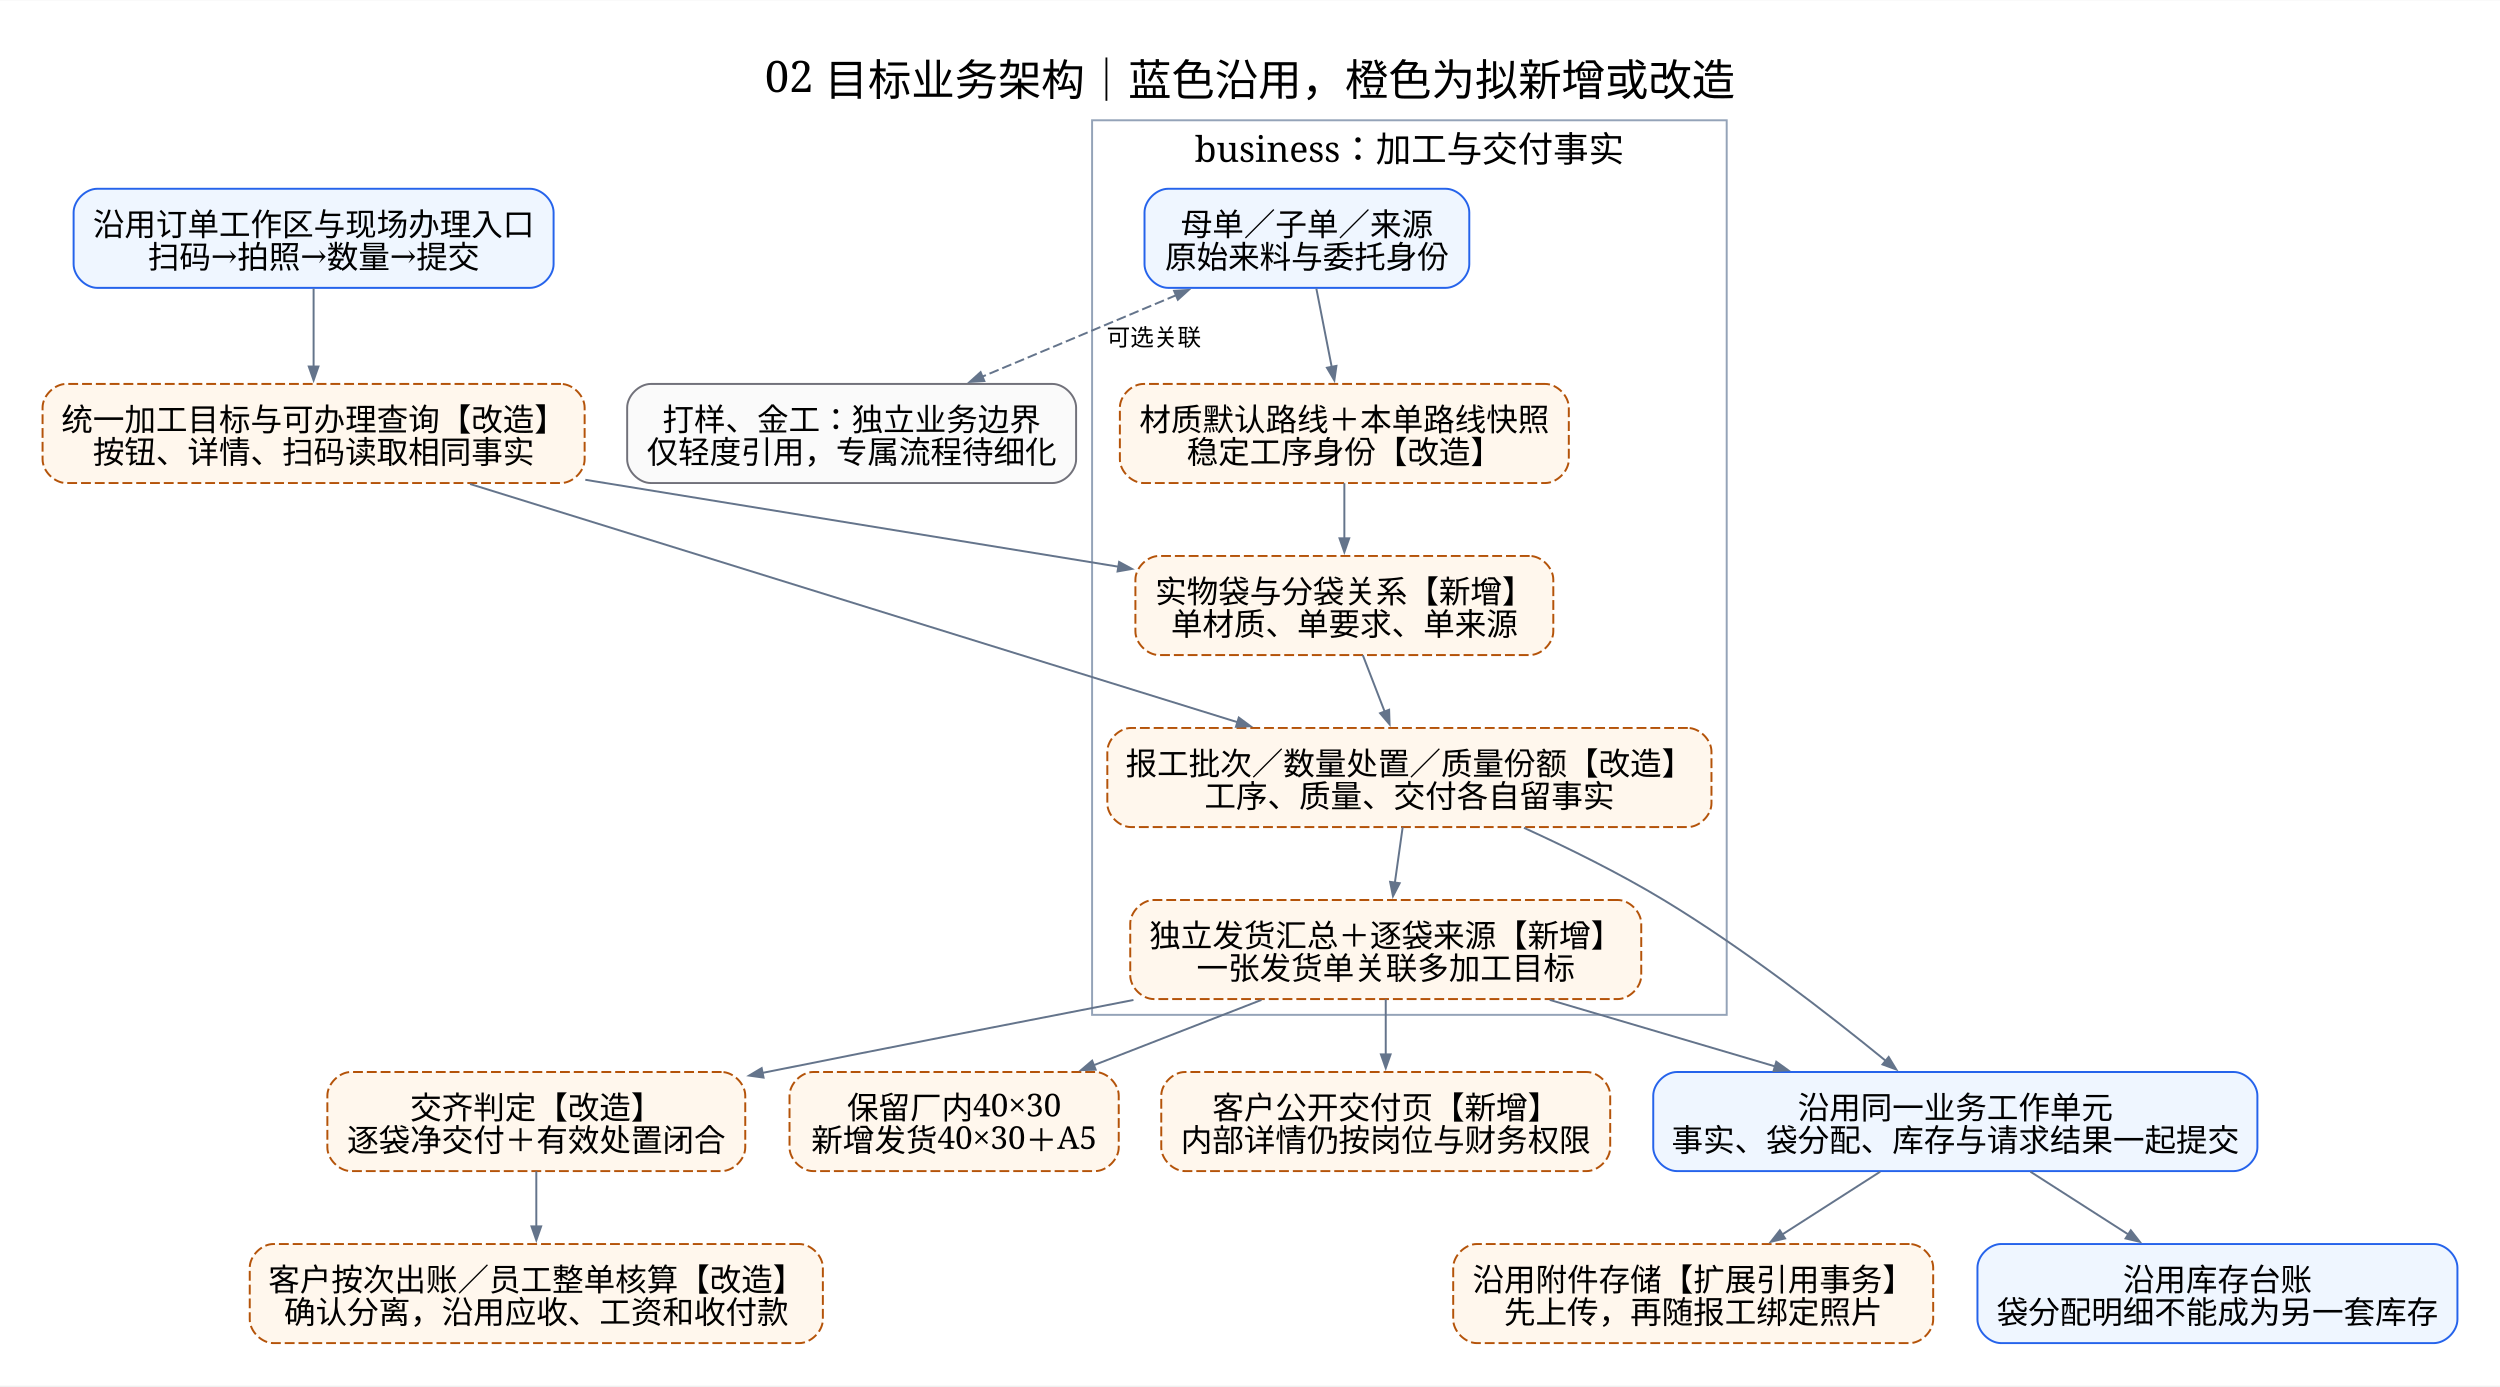
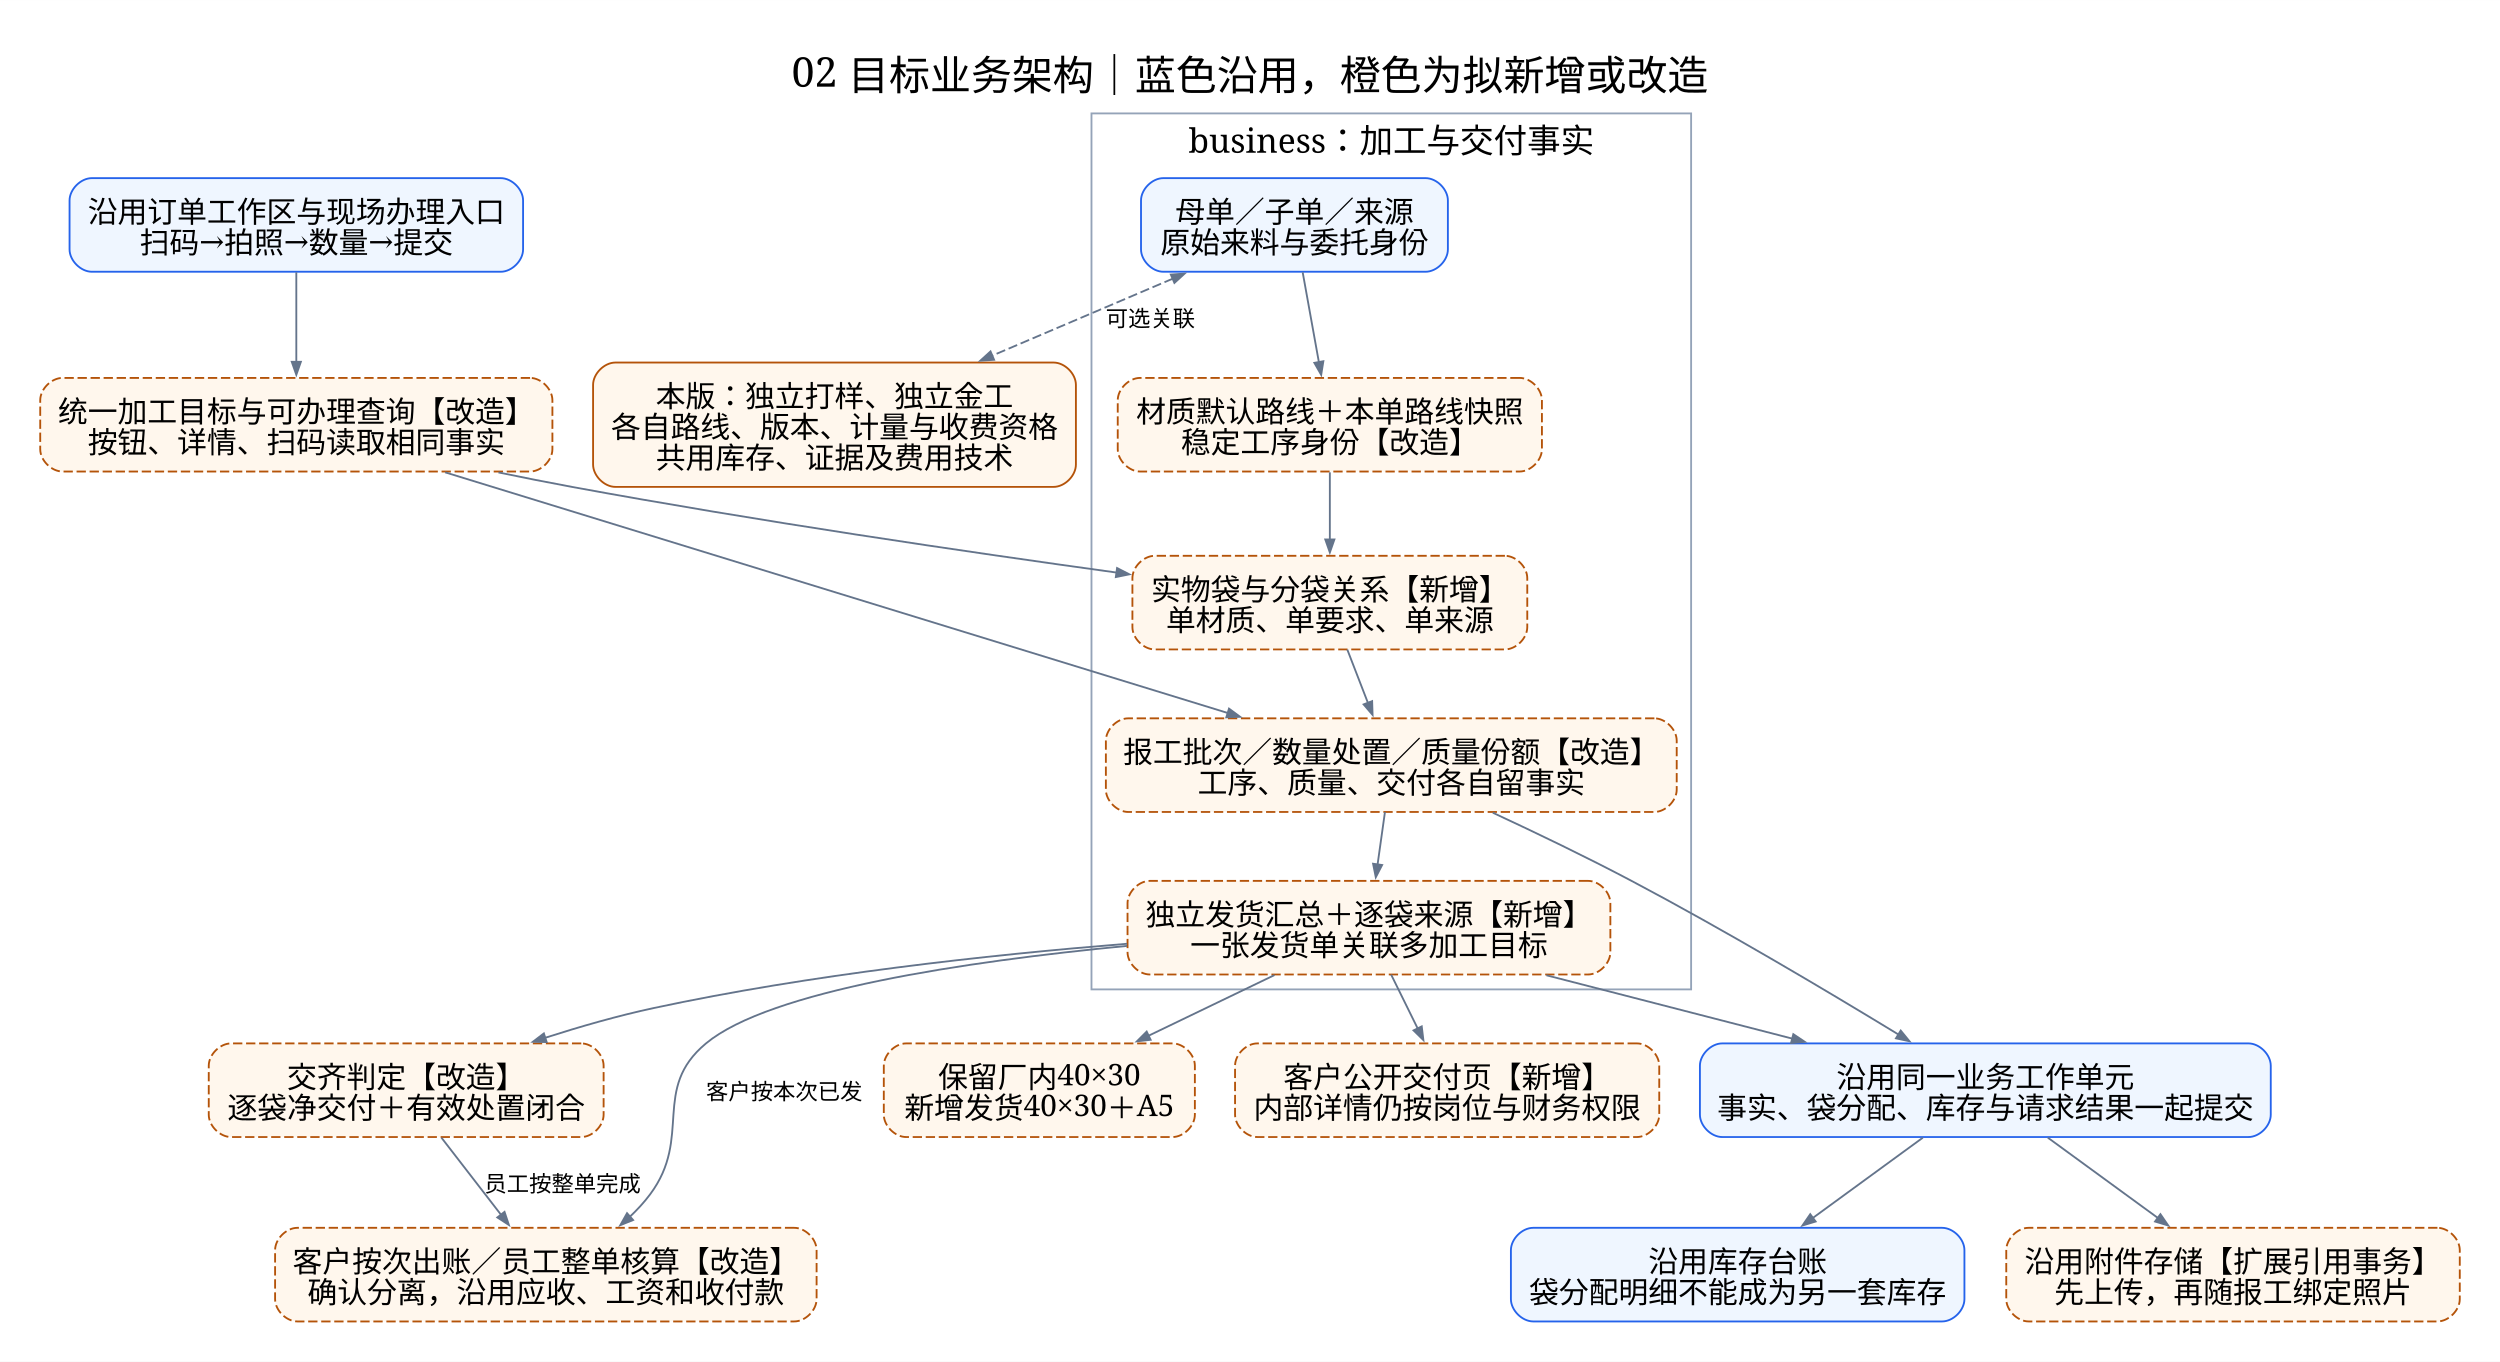
- <svg xmlns="http://www.w3.org/2000/svg" width="1268pt" height="703pt" viewBox="0.00 0.00 1268.49 702.91">
-   <g id="graph0" class="graph" transform="scale(1 1) rotate(0) translate(21.6 681.31)">
-     <polygon fill="white" stroke="none" points="-21.6,21.6 -21.6,-681.31 1246.89,-681.31 1246.89,21.6 -21.6,21.6" />
-     <text text-anchor="middle" x="612.64" y="-634.81" font-family="SimSun" font-size="22.00">02 目标业务架构｜蓝色沿用，橙色为拟新增或改造</text>
+ <svg xmlns="http://www.w3.org/2000/svg" width="1342pt" height="731pt" viewBox="0.00 0.00 1342.49 731.16">
+   <g id="graph0" class="graph" transform="scale(1 1) rotate(0) translate(21.6 709.56)">
+     <polygon fill="white" stroke="none" points="-21.6,21.6 -21.6,-709.56 1320.89,-709.56 1320.89,21.6 -21.6,21.6" />
+     <text text-anchor="middle" x="649.64" y="-663.06" font-family="SimSun" font-size="22.00">02 目标业务架构｜蓝色沿用，橙色为拟新增或改造</text>
    <g id="clust1" class="cluster">
-       <polygon fill="white" stroke="#94a3b8" points="532.52,-166.56 532.52,-620.46 854.52,-620.46 854.52,-166.56 532.52,-166.56" />
-       <text text-anchor="middle" x="693.52" y="-599.36" font-family="SimSun" font-size="18.00">business：加工与交付事实</text>
+       <polygon fill="white" stroke="#94a3b8" points="564.52,-178.31 564.52,-648.71 886.52,-648.71 886.52,-178.31 564.52,-178.31" />
+       <text text-anchor="middle" x="725.52" y="-627.61" font-family="SimSun" font-size="18.00">business：加工与交付事实</text>
    </g>
    <g id="node1" class="node">
-       <path fill="#eff6ff" stroke="#2563eb" d="M247.29,-585.71C247.29,-585.71 27.75,-585.71 27.75,-585.71 21.75,-585.71 15.75,-579.71 15.75,-573.71 15.75,-573.71 15.75,-547.43 15.75,-547.43 15.75,-541.43 21.75,-535.43 27.75,-535.43 27.75,-535.43 247.29,-535.43 247.29,-535.43 253.29,-535.43 259.29,-541.43 259.29,-547.43 259.29,-547.43 259.29,-573.71 259.29,-573.71 259.29,-579.71 253.29,-585.71 247.29,-585.71" />
-       <text text-anchor="middle" x="137.52" y="-561.87" font-family="SimSun" font-size="16.00">沿用订单工作区与现场办理入口</text>
-       <text text-anchor="middle" x="137.52" y="-545.37" font-family="SimSun" font-size="16.00">扫码→拍照→数量→提交</text>
+       <path fill="#eff6ff" stroke="#2563eb" d="M247.29,-613.96C247.29,-613.96 27.75,-613.96 27.75,-613.96 21.75,-613.96 15.75,-607.96 15.75,-601.96 15.75,-601.96 15.75,-575.68 15.75,-575.68 15.75,-569.68 21.75,-563.68 27.75,-563.68 27.75,-563.68 247.29,-563.68 247.29,-563.68 253.29,-563.68 259.29,-569.68 259.29,-575.68 259.29,-575.68 259.29,-601.96 259.29,-601.96 259.29,-607.96 253.29,-613.96 247.29,-613.96" />
+       <text text-anchor="middle" x="137.52" y="-590.12" font-family="SimSun" font-size="16.00">沿用订单工作区与现场办理入口</text>
+       <text text-anchor="middle" x="137.52" y="-573.62" font-family="SimSun" font-size="16.00">扫码→拍照→数量→提交</text>
    </g>
    <g id="node2" class="node">
-       <path fill="#fff7ed" stroke="#b45309" stroke-dasharray="5,2" d="M263.04,-486.68C263.04,-486.68 12,-486.68 12,-486.68 6,-486.68 0,-480.68 0,-474.68 0,-474.68 0,-448.4 0,-448.4 0,-442.4 6,-436.4 12,-436.4 12,-436.4 263.04,-436.4 263.04,-436.4 269.04,-436.4 275.04,-442.4 275.04,-448.4 275.04,-448.4 275.04,-474.68 275.04,-474.68 275.04,-480.68 269.04,-486.68 263.04,-486.68" />
-       <text text-anchor="middle" x="137.52" y="-462.84" font-family="SimSun" font-size="16.00">统一加工目标与可办理查询【改造】</text>
-       <text text-anchor="middle" x="137.52" y="-446.34" font-family="SimSun" font-size="16.00">按钮、详情、扫码读取相同事实</text>
+       <path fill="#fff7ed" stroke="#b45309" stroke-dasharray="5,2" d="M263.04,-506.68C263.04,-506.68 12,-506.68 12,-506.68 6,-506.68 0,-500.68 0,-494.68 0,-494.68 0,-468.4 0,-468.4 0,-462.4 6,-456.4 12,-456.4 12,-456.4 263.04,-456.4 263.04,-456.4 269.04,-456.4 275.04,-462.4 275.04,-468.4 275.04,-468.4 275.04,-494.68 275.04,-494.68 275.04,-500.68 269.04,-506.68 263.04,-506.68" />
+       <text text-anchor="middle" x="137.52" y="-482.84" font-family="SimSun" font-size="16.00">统一加工目标与可办理查询【改造】</text>
+       <text text-anchor="middle" x="137.52" y="-466.34" font-family="SimSun" font-size="16.00">按钮、详情、扫码读取相同事实</text>
    </g>
    <g id="edge5" class="edge">
-       <path fill="none" stroke="#64748b" d="M137.52,-535.09C137.52,-523.02 137.52,-508.3 137.52,-495.28" />
-       <polygon fill="#64748b" stroke="#64748b" points="139.97,-495.53 137.52,-488.53 135.07,-495.53 139.97,-495.53" />
+       <path fill="none" stroke="#64748b" d="M137.52,-563.4C137.52,-549.05 137.52,-530.73 137.52,-515.15" />
+       <polygon fill="#64748b" stroke="#64748b" points="139.97,-515.34 137.52,-508.34 135.07,-515.34 139.97,-515.34" />
    </g>
    <g id="node5" class="node">
-       <path fill="#fff7ed" stroke="#b45309" stroke-dasharray="5,2" d="M754.54,-399.4C754.54,-399.4 566.5,-399.4 566.5,-399.4 560.5,-399.4 554.5,-393.4 554.5,-387.4 554.5,-387.4 554.5,-361.12 554.5,-361.12 554.5,-355.12 560.5,-349.12 566.5,-349.12 566.5,-349.12 754.54,-349.12 754.54,-349.12 760.54,-349.12 766.54,-355.12 766.54,-361.12 766.54,-361.12 766.54,-387.4 766.54,-387.4 766.54,-393.4 760.54,-399.4 754.54,-399.4" />
-       <text text-anchor="middle" x="660.52" y="-375.56" font-family="SimSun" font-size="16.00">实物袋与分袋关系【新增】</text>
-       <text text-anchor="middle" x="660.52" y="-359.06" font-family="SimSun" font-size="16.00">单材质、单要求、单来源</text>
+       <path fill="#fff7ed" stroke="#b45309" stroke-dasharray="5,2" d="M786.54,-411.15C786.54,-411.15 598.5,-411.15 598.5,-411.15 592.5,-411.15 586.5,-405.15 586.5,-399.15 586.5,-399.15 586.5,-372.87 586.5,-372.87 586.5,-366.87 592.5,-360.87 598.5,-360.87 598.5,-360.87 786.54,-360.87 786.54,-360.87 792.54,-360.87 798.54,-366.87 798.54,-372.87 798.54,-372.87 798.54,-399.15 798.54,-399.15 798.54,-405.15 792.54,-411.15 786.54,-411.15" />
+       <text text-anchor="middle" x="692.52" y="-387.31" font-family="SimSun" font-size="16.00">实物袋与分袋关系【新增】</text>
+       <text text-anchor="middle" x="692.52" y="-370.81" font-family="SimSun" font-size="16.00">单材质、单要求、单来源</text>
    </g>
    <g id="edge6" class="edge">
-       <path fill="none" stroke="#64748b" d="M275.38,-438.05C278.8,-437.5 282.18,-436.94 285.52,-436.4 372.99,-422.14 471.94,-406 546.22,-393.89" />
-       <polygon fill="#64748b" stroke="#64748b" points="546.23,-396.37 552.75,-392.83 545.44,-391.54 546.23,-396.37" />
+       <path fill="none" stroke="#64748b" d="M246.07,-455.92C259.33,-453.17 272.72,-450.51 285.52,-448.15 383.86,-430.02 496.31,-413.44 578.05,-402.14" />
+       <polygon fill="#64748b" stroke="#64748b" points="578.26,-404.58 584.86,-401.2 577.59,-399.73 578.26,-404.58" />
    </g>
    <g id="node6" class="node">
-       <path fill="#fff7ed" stroke="#b45309" stroke-dasharray="5,2" d="M834.79,-312.12C834.79,-312.12 552.25,-312.12 552.25,-312.12 546.25,-312.12 540.25,-306.12 540.25,-300.12 540.25,-300.12 540.25,-273.84 540.25,-273.84 540.25,-267.84 546.25,-261.84 552.25,-261.84 552.25,-261.84 834.79,-261.84 834.79,-261.84 840.79,-261.84 846.79,-267.84 846.79,-273.84 846.79,-273.84 846.79,-300.12 846.79,-300.12 846.79,-306.12 840.79,-312.12 834.79,-312.12" />
-       <text text-anchor="middle" x="693.52" y="-288.28" font-family="SimSun" font-size="16.00">报工批次／数量处置／质量份额【改造】</text>
-       <text text-anchor="middle" x="693.52" y="-271.78" font-family="SimSun" font-size="16.00">工序、质量、交付各自留事实</text>
+       <path fill="#fff7ed" stroke="#b45309" stroke-dasharray="5,2" d="M866.79,-323.87C866.79,-323.87 584.25,-323.87 584.25,-323.87 578.25,-323.87 572.25,-317.87 572.25,-311.87 572.25,-311.87 572.25,-285.59 572.25,-285.59 572.25,-279.59 578.25,-273.59 584.25,-273.59 584.25,-273.59 866.79,-273.59 866.79,-273.59 872.79,-273.59 878.79,-279.59 878.79,-285.59 878.79,-285.59 878.79,-311.87 878.79,-311.87 878.79,-317.87 872.79,-323.87 866.79,-323.87" />
+       <text text-anchor="middle" x="725.52" y="-300.03" font-family="SimSun" font-size="16.00">报工批次／数量处置／质量份额【改造】</text>
+       <text text-anchor="middle" x="725.52" y="-283.53" font-family="SimSun" font-size="16.00">工序、质量、交付各自留事实</text>
    </g>
    <g id="edge7" class="edge">
-       <path fill="none" stroke="#64748b" d="M216.89,-435.91C320.07,-403.88 499.67,-348.14 606.48,-314.99" />
-       <polygon fill="#64748b" stroke="#64748b" points="606.96,-317.41 612.92,-313 605.51,-312.73 606.96,-317.41" />
+       <path fill="none" stroke="#64748b" d="M217.43,-455.97C327.21,-422.21 523.97,-361.71 637.74,-326.72" />
+       <polygon fill="#64748b" stroke="#64748b" points="638.37,-329.09 644.34,-324.69 636.92,-324.41 638.37,-329.09" />
    </g>
    <g id="node3" class="node">
-       <path fill="#eff6ff" stroke="#2563eb" d="M711.91,-585.71C711.91,-585.71 571.12,-585.71 571.12,-585.71 565.12,-585.71 559.12,-579.71 559.12,-573.71 559.12,-573.71 559.12,-547.43 559.12,-547.43 559.12,-541.43 565.12,-535.43 571.12,-535.43 571.12,-535.43 711.91,-535.43 711.91,-535.43 717.91,-535.43 723.91,-541.43 723.91,-547.43 723.91,-547.43 723.91,-573.71 723.91,-573.71 723.91,-579.71 717.91,-585.71 711.91,-585.71" />
-       <text text-anchor="middle" x="641.52" y="-561.87" font-family="SimSun" font-size="16.00">母单／子单／来源</text>
-       <text text-anchor="middle" x="641.52" y="-545.37" font-family="SimSun" font-size="16.00">原始来料与委托身份</text>
+       <path fill="#eff6ff" stroke="#2563eb" d="M743.91,-613.96C743.91,-613.96 603.12,-613.96 603.12,-613.96 597.12,-613.96 591.12,-607.96 591.12,-601.96 591.12,-601.96 591.12,-575.68 591.12,-575.68 591.12,-569.68 597.12,-563.68 603.12,-563.68 603.12,-563.68 743.91,-563.68 743.91,-563.68 749.91,-563.68 755.91,-569.68 755.91,-575.68 755.91,-575.68 755.91,-601.96 755.91,-601.96 755.91,-607.96 749.91,-613.96 743.91,-613.96" />
+       <text text-anchor="middle" x="673.52" y="-590.12" font-family="SimSun" font-size="16.00">母单／子单／来源</text>
+       <text text-anchor="middle" x="673.52" y="-573.62" font-family="SimSun" font-size="16.00">原始来料与委托身份</text>
    </g>
    <g id="node4" class="node">
-       <path fill="#fff7ed" stroke="#b45309" stroke-dasharray="5,2" d="M762.41,-486.68C762.41,-486.68 558.62,-486.68 558.62,-486.68 552.62,-486.68 546.62,-480.68 546.62,-474.68 546.62,-474.68 546.62,-448.4 546.62,-448.4 546.62,-442.4 552.62,-436.4 558.62,-436.4 558.62,-436.4 762.41,-436.4 762.41,-436.4 768.41,-436.4 774.41,-442.4 774.41,-448.4 774.41,-448.4 774.41,-474.68 774.41,-474.68 774.41,-480.68 768.41,-486.68 762.41,-486.68" />
-       <text text-anchor="middle" x="660.52" y="-462.84" font-family="SimSun" font-size="16.00">材质默认路线＋本单路线快照</text>
-       <text text-anchor="middle" x="660.52" y="-446.34" font-family="SimSun" font-size="16.00">稳定工序身份【改造】</text>
+       <path fill="#fff7ed" stroke="#b45309" stroke-dasharray="5,2" d="M794.41,-506.68C794.41,-506.68 590.62,-506.68 590.62,-506.68 584.62,-506.68 578.62,-500.68 578.62,-494.68 578.62,-494.68 578.62,-468.4 578.62,-468.4 578.62,-462.4 584.62,-456.4 590.62,-456.4 590.62,-456.4 794.41,-456.4 794.41,-456.4 800.41,-456.4 806.41,-462.4 806.41,-468.4 806.41,-468.4 806.41,-494.68 806.41,-494.68 806.41,-500.68 800.41,-506.68 794.41,-506.68" />
+       <text text-anchor="middle" x="692.52" y="-482.84" font-family="SimSun" font-size="16.00">材质默认路线＋本单路线快照</text>
+       <text text-anchor="middle" x="692.52" y="-466.34" font-family="SimSun" font-size="16.00">稳定工序身份【改造】</text>
    </g>
    <g id="edge1" class="edge">
-       <path fill="none" stroke="#64748b" d="M646.31,-535.09C648.68,-523.02 651.56,-508.3 654.11,-495.28" />
-       <polygon fill="#64748b" stroke="#64748b" points="656.5,-495.84 655.44,-488.5 651.69,-494.9 656.5,-495.84" />
+       <path fill="none" stroke="#64748b" d="M677.93,-563.4C680.52,-549.05 683.82,-530.73 686.63,-515.15" />
+       <polygon fill="#64748b" stroke="#64748b" points="689.04,-515.64 687.87,-508.32 684.21,-514.77 689.04,-515.64" />
    </g>
    <g id="node15" class="node">
-       <path fill="#fafafa" stroke="#71717a" d="M512.41,-486.68C512.41,-486.68 308.62,-486.68 308.62,-486.68 302.62,-486.68 296.62,-480.68 296.62,-474.68 296.62,-474.68 296.62,-448.4 296.62,-448.4 296.62,-442.4 302.62,-436.4 308.62,-436.4 308.62,-436.4 512.41,-436.4 512.41,-436.4 518.41,-436.4 524.41,-442.4 524.41,-448.4 524.41,-448.4 524.41,-474.68 524.41,-474.68 524.41,-480.68 518.41,-486.68 512.41,-486.68" />
-       <text text-anchor="middle" x="410.52" y="-462.84" font-family="SimSun" font-size="16.00">打样、金工：独立业务边界</text>
-       <text text-anchor="middle" x="410.52" y="-446.34" font-family="SimSun" font-size="16.00">仅轻度引用，专属流程待细化</text>
+       <path fill="#fff7ed" stroke="#b45309" d="M544.16,-514.93C544.16,-514.93 308.88,-514.93 308.88,-514.93 302.88,-514.93 296.88,-508.93 296.88,-502.93 296.88,-502.93 296.88,-460.15 296.88,-460.15 296.88,-454.15 302.88,-448.15 308.88,-448.15 308.88,-448.15 544.16,-448.15 544.16,-448.15 550.16,-448.15 556.16,-454.15 556.16,-460.15 556.16,-460.15 556.16,-502.93 556.16,-502.93 556.16,-508.93 550.16,-514.93 544.16,-514.93" />
+       <text text-anchor="middle" x="426.52" y="-491.09" font-family="SimSun" font-size="16.00">本版：独立打样、独立金工</text>
+       <text text-anchor="middle" x="426.52" y="-474.59" font-family="SimSun" font-size="16.00">各自路线、版本、计量与收费资格</text>
+       <text text-anchor="middle" x="426.52" y="-458.09" font-family="SimSun" font-size="16.00">共用库存、证据及费用技术</text>
+     </g>
+     <g id="edge17" class="edge">
+       <path fill="none" stroke="#64748b" stroke-dasharray="5,2" d="M608.32,-560.03C578.51,-547.33 542.83,-532.12 511.01,-518.55" />
+       <polygon fill="#64748b" stroke="#64748b" points="607.13,-562.18 614.53,-562.68 609.05,-557.68 607.13,-562.18" />
+       <polygon fill="#64748b" stroke="#64748b" points="512.22,-516.41 504.82,-515.92 510.3,-520.91 512.22,-516.41" />
+       <text text-anchor="middle" x="596.14" y="-534.28" font-family="SimSun" font-size="12.00">可选关联</text>
+     </g>
+     <g id="edge2" class="edge">
+       <path fill="none" stroke="#64748b" d="M692.52,-455.97C692.52,-444.9 692.52,-431.68 692.52,-419.79" />
+       <polygon fill="#64748b" stroke="#64748b" points="694.97,-419.93 692.52,-412.93 690.07,-419.93 694.97,-419.93" />
+     </g>
+     <g id="edge3" class="edge">
+       <path fill="none" stroke="#64748b" d="M701.89,-360.8C705.34,-351.87 709.31,-341.62 713,-332.09" />
+       <polygon fill="#64748b" stroke="#64748b" points="715.23,-333.12 715.47,-325.71 710.66,-331.35 715.23,-333.12" />
+     </g>
+     <g id="node7" class="node">
+       <path fill="#fff7ed" stroke="#b45309" stroke-dasharray="5,2" d="M831.16,-236.59C831.16,-236.59 595.88,-236.59 595.88,-236.59 589.88,-236.59 583.88,-230.59 583.88,-224.59 583.88,-224.59 583.88,-198.31 583.88,-198.31 583.88,-192.31 589.88,-186.31 595.88,-186.31 595.88,-186.31 831.16,-186.31 831.16,-186.31 837.16,-186.31 843.16,-192.31 843.16,-198.31 843.16,-198.31 843.16,-224.59 843.16,-224.59 843.16,-230.59 837.16,-236.59 831.16,-236.59" />
+       <text text-anchor="middle" x="713.52" y="-212.75" font-family="SimSun" font-size="16.00">独立发货汇总＋逐袋来源【新增】</text>
+       <text text-anchor="middle" x="713.52" y="-196.25" font-family="SimSun" font-size="16.00">一张发货单关联多加工目标</text>
+     </g>
+     <g id="edge4" class="edge">
+       <path fill="none" stroke="#64748b" d="M722.11,-273.52C720.88,-264.77 719.47,-254.75 718.15,-245.38" />
+       <polygon fill="#64748b" stroke="#64748b" points="720.59,-245.11 717.19,-238.52 715.74,-245.79 720.59,-245.11" />
+     </g>
+     <g id="node8" class="node">
+       <path fill="#eff6ff" stroke="#2563eb" d="M1185.79,-149.31C1185.79,-149.31 903.25,-149.31 903.25,-149.31 897.25,-149.31 891.25,-143.31 891.25,-137.31 891.25,-137.31 891.25,-111.03 891.25,-111.03 891.25,-105.03 897.25,-99.03 903.25,-99.03 903.25,-99.03 1185.79,-99.03 1185.79,-99.03 1191.79,-99.03 1197.79,-105.03 1197.79,-111.03 1197.79,-111.03 1197.79,-137.31 1197.79,-137.31 1197.79,-143.31 1191.79,-149.31 1185.79,-149.31" />
+       <text text-anchor="middle" x="1044.52" y="-125.47" font-family="SimSun" font-size="16.00">沿用同一业务工作单元</text>
+       <text text-anchor="middle" x="1044.52" y="-108.97" font-family="SimSun" font-size="16.00">事实、袋分配、库存与请求结果一起提交</text>
+     </g>
+     <g id="edge8" class="edge">
+       <path fill="none" stroke="#64748b" d="M780.02,-273.19C803.21,-262.42 830.42,-249.34 854.52,-236.59 904.48,-210.17 960.09,-177.11 998.16,-153.9" />
+       <polygon fill="#64748b" stroke="#64748b" points="999.08,-156.21 1003.77,-150.47 996.52,-152.03 999.08,-156.21" />
+     </g>
+     <g id="edge9" class="edge">
+       <path fill="none" stroke="#64748b" d="M808.81,-185.9C850.17,-175.24 898.71,-162.74 940.95,-151.85" />
+       <polygon fill="#64748b" stroke="#64748b" points="941.41,-154.27 947.57,-150.15 940.18,-149.52 941.41,-154.27" />
+     </g>
+     <g id="node11" class="node">
+       <path fill="#fff7ed" stroke="#b45309" stroke-dasharray="5,2" d="M290.54,-149.31C290.54,-149.31 102.5,-149.31 102.5,-149.31 96.5,-149.31 90.5,-143.31 90.5,-137.31 90.5,-137.31 90.5,-111.03 90.5,-111.03 90.5,-105.03 96.5,-99.03 102.5,-99.03 102.5,-99.03 290.54,-99.03 290.54,-99.03 296.54,-99.03 302.54,-105.03 302.54,-111.03 302.54,-111.03 302.54,-137.31 302.54,-137.31 302.54,-143.31 296.54,-149.31 290.54,-149.31" />
+       <text text-anchor="middle" x="196.52" y="-125.47" font-family="SimSun" font-size="16.00">交齐判定【改造】</text>
+       <text text-anchor="middle" x="196.52" y="-108.97" font-family="SimSun" font-size="16.00">逐袋净交付＋有效处置闭合</text>
+     </g>
+     <g id="edge12" class="edge">
+       <path fill="none" stroke="#64748b" d="M583.59,-202.82C508.7,-196.78 413.13,-186.26 329.52,-168.31 310.31,-164.19 289.95,-158.36 271.09,-152.31" />
+       <polygon fill="#64748b" stroke="#64748b" points="271.96,-150.02 264.55,-150.18 270.45,-154.68 271.96,-150.02" />
+     </g>
+     <g id="node12" class="node">
+       <path fill="#fff7ed" stroke="#b45309" stroke-dasharray="5,2" d="M404.91,-50.28C404.91,-50.28 138.12,-50.28 138.12,-50.28 132.12,-50.28 126.12,-44.28 126.12,-38.28 126.12,-38.28 126.12,-12 126.12,-12 126.12,-6 132.12,0 138.12,0 138.12,0 404.91,0 404.91,0 410.91,0 416.91,-6 416.91,-12 416.91,-12 416.91,-38.28 416.91,-38.28 416.91,-44.28 410.91,-50.28 404.91,-50.28" />
+       <text text-anchor="middle" x="271.52" y="-26.44" font-family="SimSun" font-size="16.00">客户按次出账／员工整单核算【改造】</text>
+       <text text-anchor="middle" x="271.52" y="-9.94" font-family="SimSun" font-size="16.00">确认分离，沿用应收、工资和收付款</text>
+     </g>
+     <g id="edge13" class="edge">
+       <path fill="none" stroke="#64748b" d="M583.6,-201.67C496.44,-193.29 391.59,-177.61 357.52,-149.31 327.98,-124.77 350.46,-99.08 327.52,-68.28 324.3,-63.95 320.51,-59.86 316.45,-56.05" />
+       <polygon fill="#64748b" stroke="#64748b" points="318.36,-54.46 311.48,-51.68 315.12,-58.14 318.36,-54.46" />
+       <text text-anchor="middle" x="399.52" y="-119.15" font-family="SimSun" font-size="12.00">客户按本次已发</text>
+     </g>
+     <g id="node13" class="node">
+       <path fill="#fff7ed" stroke="#b45309" stroke-dasharray="5,2" d="M608.04,-149.31C608.04,-149.31 465,-149.31 465,-149.31 459,-149.31 453,-143.31 453,-137.31 453,-137.31 453,-111.03 453,-111.03 453,-105.03 459,-99.03 465,-99.03 465,-99.03 608.04,-99.03 608.04,-99.03 614.04,-99.03 620.04,-105.03 620.04,-111.03 620.04,-111.03 620.04,-137.31 620.04,-137.31 620.04,-143.31 614.04,-149.31 608.04,-149.31" />
+       <text text-anchor="middle" x="536.52" y="-125.47" font-family="SimSun" font-size="16.00">保留厂内40×30</text>
+       <text text-anchor="middle" x="536.52" y="-108.97" font-family="SimSun" font-size="16.00">新增发货40×30＋A5</text>
+     </g>
+     <g id="edge15" class="edge">
+       <path fill="none" stroke="#64748b" d="M662.8,-186.01C641.69,-175.84 617.05,-163.97 595.17,-153.43" />
+       <polygon fill="#64748b" stroke="#64748b" points="596.29,-151.25 588.92,-150.42 594.16,-155.66 596.29,-151.25" />
+     </g>
+     <g id="node14" class="node">
+       <path fill="#fff7ed" stroke="#b45309" stroke-dasharray="5,2" d="M857.41,-149.31C857.41,-149.31 653.62,-149.31 653.62,-149.31 647.62,-149.31 641.62,-143.31 641.62,-137.31 641.62,-137.31 641.62,-111.03 641.62,-111.03 641.62,-105.03 647.62,-99.03 653.62,-99.03 653.62,-99.03 857.41,-99.03 857.41,-99.03 863.41,-99.03 869.41,-105.03 869.41,-111.03 869.41,-111.03 869.41,-137.31 869.41,-137.31 869.41,-143.31 863.41,-149.31 857.41,-149.31" />
+       <text text-anchor="middle" x="755.52" y="-125.47" font-family="SimSun" font-size="16.00">客户公开交付页【新增】</text>
+       <text text-anchor="middle" x="755.52" y="-108.97" font-family="SimSun" font-size="16.00">内部详情仍按岗位与财务权限</text>
    </g>
    <g id="edge16" class="edge">
-       <path fill="none" stroke="#64748b" stroke-dasharray="5,2" d="M575.44,-531.81C544.51,-518.82 507.74,-503.38 476.79,-490.37" />
-       <polygon fill="#64748b" stroke="#64748b" points="574.13,-533.92 581.53,-534.37 576.03,-529.4 574.13,-533.92" />
-       <polygon fill="#64748b" stroke="#64748b" points="477.85,-488.16 470.44,-487.71 475.95,-492.68 477.85,-488.16" />
-       <text text-anchor="middle" x="563.85" y="-506.03" font-family="SimSun" font-size="12.00">可选关联</text>
+       <path fill="none" stroke="#64748b" d="M725.44,-186.24C729.88,-177.23 734.99,-166.85 739.73,-157.24" />
+       <polygon fill="#64748b" stroke="#64748b" points="741.86,-158.46 742.75,-151.09 737.46,-156.29 741.86,-158.46" />
    </g>
-     <g id="edge2" class="edge">
-       <path fill="none" stroke="#64748b" d="M660.52,-436.33C660.52,-427.58 660.52,-417.56 660.52,-408.19" />
-       <polygon fill="#64748b" stroke="#64748b" points="662.97,-408.34 660.52,-401.34 658.07,-408.34 662.97,-408.34" />
+     <g id="node9" class="node">
+       <path fill="#eff6ff" stroke="#2563eb" d="M1021.29,-50.28C1021.29,-50.28 801.75,-50.28 801.75,-50.28 795.75,-50.28 789.75,-44.28 789.75,-38.28 789.75,-38.28 789.75,-12 789.75,-12 789.75,-6 795.75,0 801.75,0 801.75,0 1021.29,0 1021.29,0 1027.29,0 1033.29,-6 1033.29,-12 1033.29,-12 1033.29,-38.28 1033.29,-38.28 1033.29,-44.28 1027.29,-50.28 1021.29,-50.28" />
+       <text text-anchor="middle" x="911.52" y="-26.44" font-family="SimSun" font-size="16.00">沿用库存台账</text>
+       <text text-anchor="middle" x="911.52" y="-9.94" font-family="SimSun" font-size="16.00">袋分配明细不能成为另一套库存</text>
    </g>
-     <g id="edge3" class="edge">
-       <path fill="none" stroke="#64748b" d="M669.89,-349.05C673.34,-340.12 677.31,-329.87 681,-320.34" />
-       <polygon fill="#64748b" stroke="#64748b" points="683.23,-321.37 683.47,-313.96 678.66,-319.6 683.23,-321.37" />
+     <g id="edge10" class="edge">
+       <path fill="none" stroke="#64748b" d="M1010.96,-98.69C993,-85.59 970.76,-69.36 951.87,-55.57" />
+       <polygon fill="#64748b" stroke="#64748b" points="953.39,-53.66 946.29,-51.51 950.5,-57.61 953.39,-53.66" />
    </g>
-     <g id="node7" class="node">
-       <path fill="#fff7ed" stroke="#b45309" stroke-dasharray="5,2" d="M799.16,-224.84C799.16,-224.84 563.88,-224.84 563.88,-224.84 557.88,-224.84 551.88,-218.84 551.88,-212.84 551.88,-212.84 551.88,-186.56 551.88,-186.56 551.88,-180.56 557.88,-174.56 563.88,-174.56 563.88,-174.56 799.16,-174.56 799.16,-174.56 805.16,-174.56 811.16,-180.56 811.16,-186.56 811.16,-186.56 811.16,-212.84 811.16,-212.84 811.16,-218.84 805.16,-224.84 799.16,-224.84" />
-       <text text-anchor="middle" x="681.52" y="-201" font-family="SimSun" font-size="16.00">独立发货汇总＋逐袋来源【新增】</text>
-       <text text-anchor="middle" x="681.52" y="-184.5" font-family="SimSun" font-size="16.00">一张发货单关联多加工目标</text>
+     <g id="node10" class="node">
+       <path fill="#fff7ed" stroke="#b45309" stroke-dasharray="5,2" d="M1287.29,-50.28C1287.29,-50.28 1067.75,-50.28 1067.75,-50.28 1061.75,-50.28 1055.75,-44.28 1055.75,-38.28 1055.75,-38.28 1055.75,-12 1055.75,-12 1055.75,-6 1061.75,0 1067.75,0 1067.75,0 1287.29,0 1287.29,0 1293.29,0 1299.29,-6 1299.29,-12 1299.29,-12 1299.29,-38.28 1299.29,-38.28 1299.29,-44.28 1293.29,-50.28 1287.29,-50.28" />
+       <text text-anchor="middle" x="1177.52" y="-26.44" font-family="SimSun" font-size="16.00">沿用附件存储【扩展引用事务】</text>
+       <text text-anchor="middle" x="1177.52" y="-9.94" font-family="SimSun" font-size="16.00">先上传，再随报工绑定照片</text>
    </g>
-     <g id="edge4" class="edge">
-       <path fill="none" stroke="#64748b" d="M690.11,-261.77C688.88,-253.02 687.47,-243 686.15,-233.63" />
-       <polygon fill="#64748b" stroke="#64748b" points="688.59,-233.36 685.19,-226.77 683.74,-234.04 688.59,-233.36" />
-     </g>
-     <g id="node8" class="node">
-       <path fill="#eff6ff" stroke="#2563eb" d="M1111.79,-137.56C1111.79,-137.56 829.25,-137.56 829.25,-137.56 823.25,-137.56 817.25,-131.56 817.25,-125.56 817.25,-125.56 817.25,-99.28 817.25,-99.28 817.25,-93.28 823.25,-87.28 829.25,-87.28 829.25,-87.28 1111.79,-87.28 1111.79,-87.28 1117.79,-87.28 1123.79,-93.28 1123.79,-99.28 1123.79,-99.28 1123.79,-125.56 1123.79,-125.56 1123.79,-131.56 1117.79,-137.56 1111.79,-137.56" />
-       <text text-anchor="middle" x="970.52" y="-113.72" font-family="SimSun" font-size="16.00">沿用同一业务工作单元</text>
-       <text text-anchor="middle" x="970.52" y="-97.22" font-family="SimSun" font-size="16.00">事实、袋分配、库存与请求结果一起提交</text>
-     </g>
-     <g id="edge8" class="edge">
-       <path fill="none" stroke="#64748b" d="M751.65,-261.46C774.31,-251.13 800.15,-238.37 822.52,-224.84 863.2,-200.24 906.25,-166.9 935.36,-143.11" />
-       <polygon fill="#64748b" stroke="#64748b" points="936.7,-145.19 940.55,-138.85 933.59,-141.4 936.7,-145.19" />
-     </g>
-     <g id="edge9" class="edge">
-       <path fill="none" stroke="#64748b" d="M764.72,-174.15C800.61,-163.56 842.68,-151.14 879.4,-140.31" />
-       <polygon fill="#64748b" stroke="#64748b" points="879.68,-142.78 885.7,-138.45 878.29,-138.08 879.68,-142.78" />
-     </g>
-     <g id="node11" class="node">
-       <path fill="#fff7ed" stroke="#b45309" stroke-dasharray="5,2" d="M344.54,-137.56C344.54,-137.56 156.5,-137.56 156.5,-137.56 150.5,-137.56 144.5,-131.56 144.5,-125.56 144.5,-125.56 144.5,-99.28 144.5,-99.28 144.5,-93.28 150.5,-87.28 156.5,-87.28 156.5,-87.28 344.54,-87.28 344.54,-87.28 350.54,-87.28 356.54,-93.28 356.54,-99.28 356.54,-99.28 356.54,-125.56 356.54,-125.56 356.54,-131.56 350.54,-137.56 344.54,-137.56" />
-       <text text-anchor="middle" x="250.52" y="-113.72" font-family="SimSun" font-size="16.00">交齐判定【改造】</text>
-       <text text-anchor="middle" x="250.52" y="-97.22" font-family="SimSun" font-size="16.00">逐袋净交付＋有效处置闭合</text>
-     </g>
-     <g id="edge12" class="edge">
-       <path fill="none" stroke="#64748b" d="M553.51,-174.11C496.54,-163.08 428.64,-149.82 367.52,-137.56 366.76,-137.41 366,-137.26 365.24,-137.1" />
-       <polygon fill="#64748b" stroke="#64748b" points="365.83,-134.72 358.48,-135.74 364.86,-139.53 365.83,-134.72" />
-     </g>
-     <g id="node13" class="node">
-       <path fill="#fff7ed" stroke="#b45309" stroke-dasharray="5,2" d="M534.04,-137.56C534.04,-137.56 391,-137.56 391,-137.56 385,-137.56 379,-131.56 379,-125.56 379,-125.56 379,-99.28 379,-99.28 379,-93.28 385,-87.28 391,-87.28 391,-87.28 534.04,-87.28 534.04,-87.28 540.04,-87.28 546.04,-93.28 546.04,-99.28 546.04,-99.28 546.04,-125.56 546.04,-125.56 546.04,-131.56 540.04,-137.56 534.04,-137.56" />
-       <text text-anchor="middle" x="462.52" y="-113.72" font-family="SimSun" font-size="16.00">保留厂内40×30</text>
-       <text text-anchor="middle" x="462.52" y="-97.22" font-family="SimSun" font-size="16.00">新增发货40×30＋A5</text>
+     <g id="edge11" class="edge">
+       <path fill="none" stroke="#64748b" d="M1078.08,-98.69C1096.04,-85.59 1118.28,-69.36 1137.17,-55.57" />
+       <polygon fill="#64748b" stroke="#64748b" points="1138.54,-57.61 1142.75,-51.51 1135.65,-53.66 1138.54,-57.61" />
    </g>
    <g id="edge14" class="edge">
-       <path fill="none" stroke="#64748b" d="M618.47,-174.15C591.79,-163.76 560.59,-151.61 533.14,-140.92" />
-       <polygon fill="#64748b" stroke="#64748b" points="534.33,-138.75 526.91,-138.5 532.55,-143.32 534.33,-138.75" />
-     </g>
-     <g id="node14" class="node">
-       <path fill="#fff7ed" stroke="#b45309" stroke-dasharray="5,2" d="M783.41,-137.56C783.41,-137.56 579.62,-137.56 579.62,-137.56 573.62,-137.56 567.62,-131.56 567.62,-125.56 567.62,-125.56 567.62,-99.28 567.62,-99.28 567.62,-93.28 573.62,-87.28 579.62,-87.28 579.62,-87.28 783.41,-87.28 783.41,-87.28 789.41,-87.28 795.41,-93.28 795.41,-99.28 795.41,-99.28 795.41,-125.56 795.41,-125.56 795.41,-131.56 789.41,-137.56 783.41,-137.56" />
-       <text text-anchor="middle" x="681.52" y="-113.72" font-family="SimSun" font-size="16.00">客户公开交付页【新增】</text>
-       <text text-anchor="middle" x="681.52" y="-97.22" font-family="SimSun" font-size="16.00">内部详情仍按岗位与财务权限</text>
-     </g>
-     <g id="edge15" class="edge">
-       <path fill="none" stroke="#64748b" d="M681.52,-174.49C681.52,-165.74 681.52,-155.72 681.52,-146.35" />
-       <polygon fill="#64748b" stroke="#64748b" points="683.97,-146.5 681.52,-139.5 679.07,-146.5 683.97,-146.5" />
-     </g>
-     <g id="node9" class="node">
-       <path fill="#eff6ff" stroke="#2563eb" d="M1213.29,-50.28C1213.29,-50.28 993.75,-50.28 993.75,-50.28 987.75,-50.28 981.75,-44.28 981.75,-38.28 981.75,-38.28 981.75,-12 981.75,-12 981.75,-6 987.75,0 993.75,0 993.75,0 1213.29,0 1213.29,0 1219.29,0 1225.29,-6 1225.29,-12 1225.29,-12 1225.29,-38.28 1225.29,-38.28 1225.29,-44.28 1219.29,-50.28 1213.29,-50.28" />
-       <text text-anchor="middle" x="1103.52" y="-26.44" font-family="SimSun" font-size="16.00">沿用库存台账</text>
-       <text text-anchor="middle" x="1103.52" y="-9.94" font-family="SimSun" font-size="16.00">袋分配明细不能成为另一套库存</text>
-     </g>
-     <g id="edge10" class="edge">
-       <path fill="none" stroke="#64748b" d="M1008.63,-86.98C1024.21,-76.99 1042.36,-65.36 1058.58,-54.96" />
-       <polygon fill="#64748b" stroke="#64748b" points="1059.56,-57.24 1064.13,-51.4 1056.91,-53.11 1059.56,-57.24" />
-     </g>
-     <g id="node10" class="node">
-       <path fill="#fff7ed" stroke="#b45309" stroke-dasharray="5,2" d="M947.29,-50.28C947.29,-50.28 727.75,-50.28 727.75,-50.28 721.75,-50.28 715.75,-44.28 715.75,-38.28 715.75,-38.28 715.75,-12 715.75,-12 715.75,-6 721.75,0 727.75,0 727.75,0 947.29,0 947.29,0 953.29,0 959.29,-6 959.29,-12 959.29,-12 959.29,-38.28 959.29,-38.28 959.29,-44.28 953.29,-50.28 947.29,-50.28" />
-       <text text-anchor="middle" x="837.52" y="-26.44" font-family="SimSun" font-size="16.00">沿用附件存储【扩展引用事务】</text>
-       <text text-anchor="middle" x="837.52" y="-9.94" font-family="SimSun" font-size="16.00">先上传，再随报工绑定照片</text>
-     </g>
-     <g id="edge11" class="edge">
-       <path fill="none" stroke="#64748b" d="M932.41,-86.98C916.83,-76.99 898.68,-65.36 882.46,-54.96" />
-       <polygon fill="#64748b" stroke="#64748b" points="884.13,-53.11 876.91,-51.4 881.48,-57.24 884.13,-53.11" />
-     </g>
-     <g id="node12" class="node">
-       <path fill="#fff7ed" stroke="#b45309" stroke-dasharray="5,2" d="M383.92,-50.28C383.92,-50.28 117.12,-50.28 117.12,-50.28 111.12,-50.28 105.12,-44.28 105.12,-38.28 105.12,-38.28 105.12,-12 105.12,-12 105.12,-6 111.12,0 117.12,0 117.12,0 383.92,0 383.92,0 389.92,0 395.92,-6 395.92,-12 395.92,-12 395.92,-38.28 395.92,-38.28 395.92,-44.28 389.92,-50.28 383.92,-50.28" />
-       <text text-anchor="middle" x="250.52" y="-26.44" font-family="SimSun" font-size="16.00">客户按次出账／员工整单核算【改造】</text>
-       <text text-anchor="middle" x="250.52" y="-9.94" font-family="SimSun" font-size="16.00">确认分离，沿用应收、工资和收付款</text>
-     </g>
-     <g id="edge13" class="edge">
-       <path fill="none" stroke="#64748b" d="M250.52,-87.21C250.52,-78.46 250.52,-68.44 250.52,-59.07" />
-       <polygon fill="#64748b" stroke="#64748b" points="252.97,-59.22 250.52,-52.22 248.07,-59.22 252.97,-59.22" />
+       <path fill="none" stroke="#64748b" d="M215.45,-98.69C225.22,-86.04 237.24,-70.49 247.64,-57.03" />
+       <polygon fill="#64748b" stroke="#64748b" points="249.33,-58.85 251.67,-51.81 245.46,-55.85 249.33,-58.85" />
+       <text text-anchor="middle" x="280.51" y="-69.63" font-family="SimSun" font-size="12.00">员工按整单完成</text>
    </g>
  </g>
</svg>
